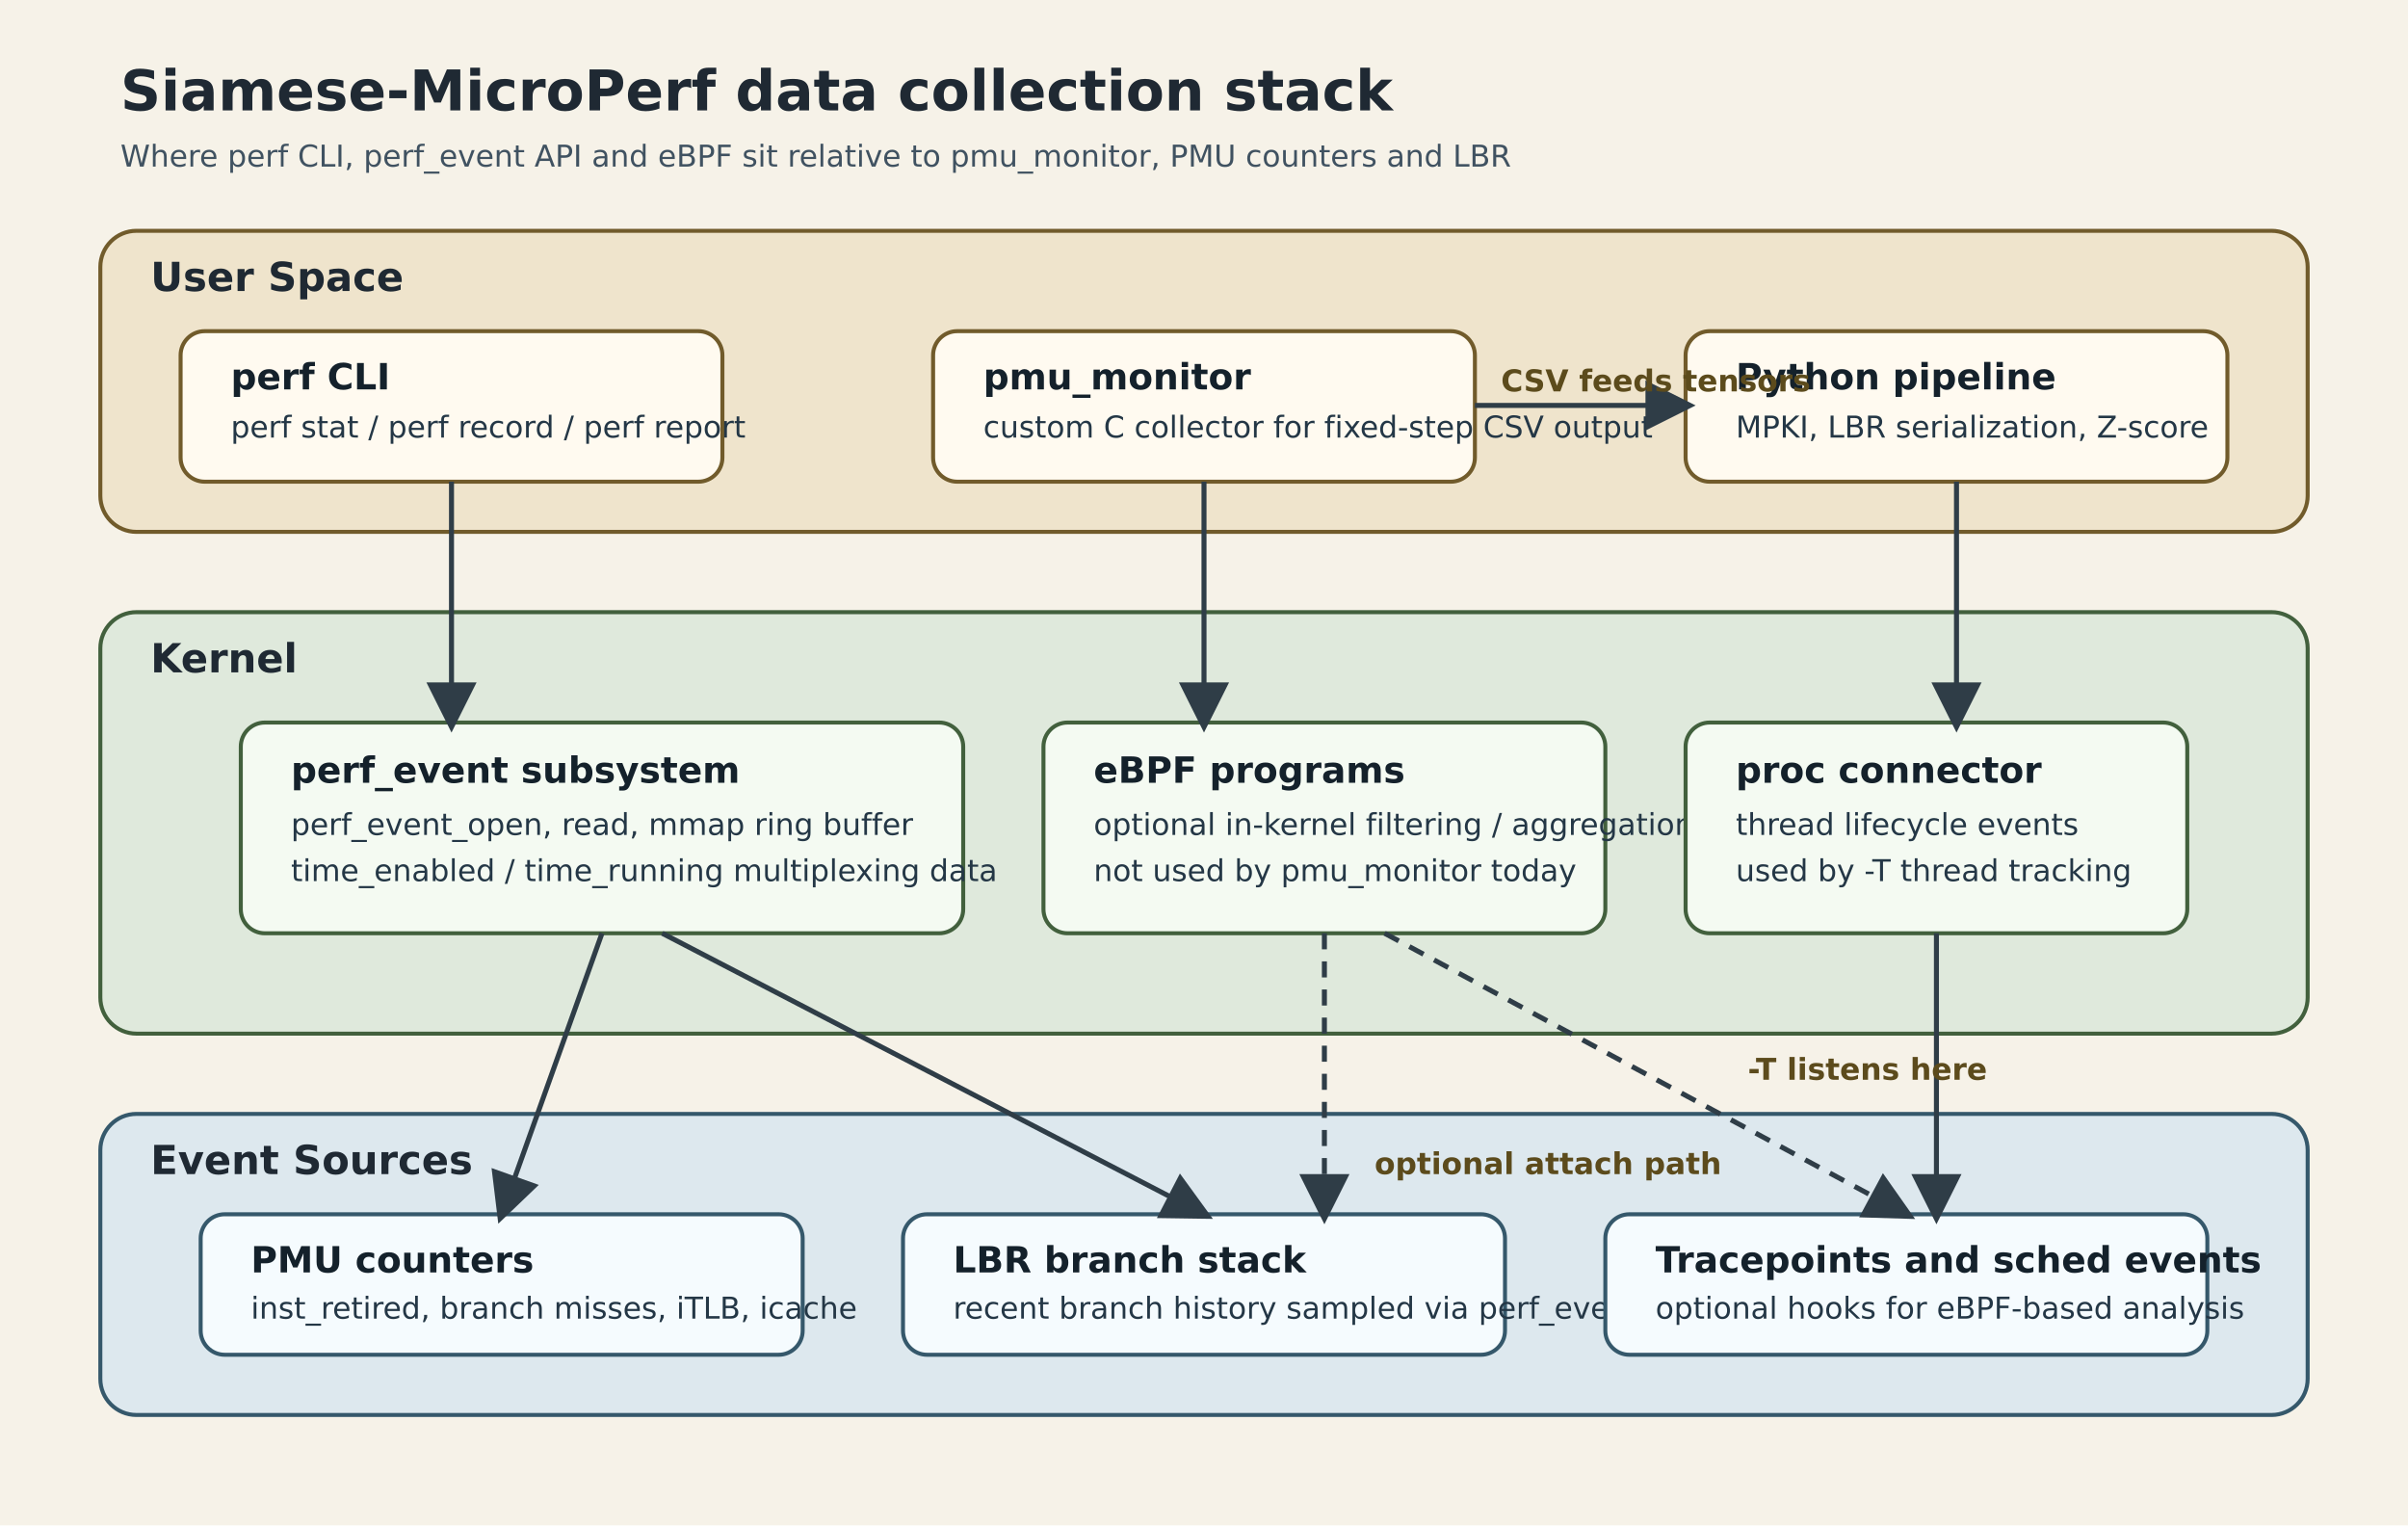
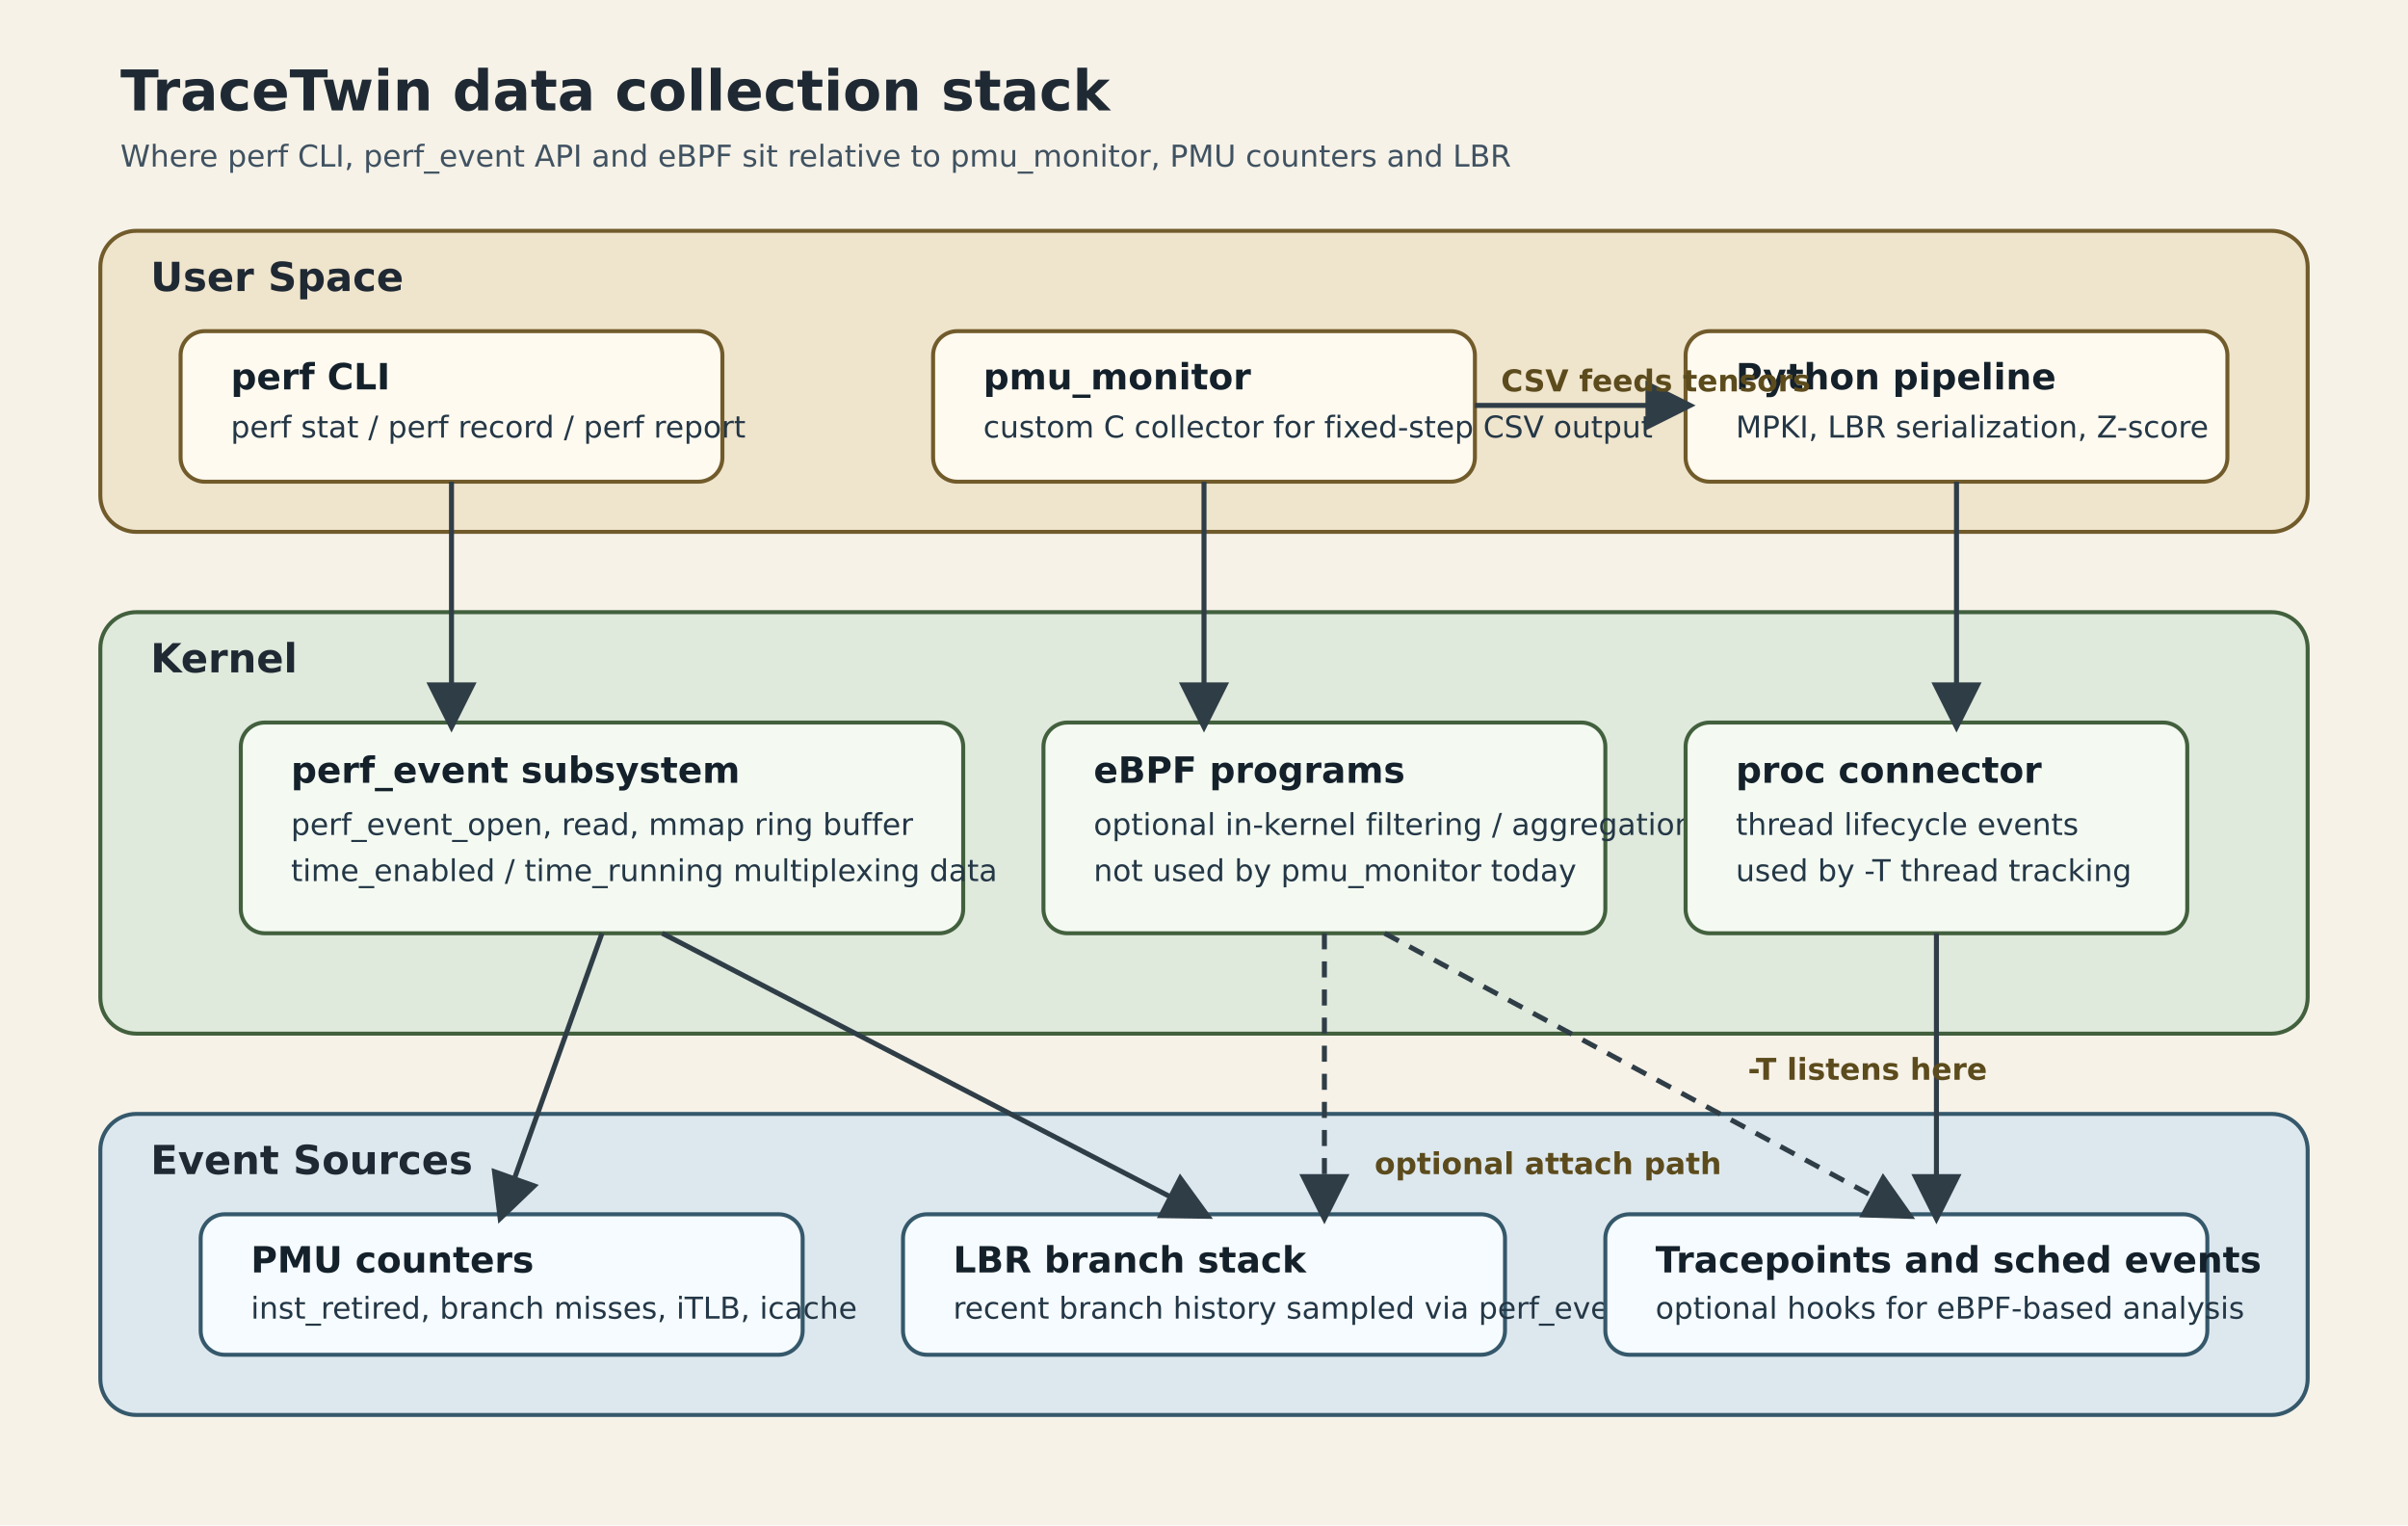
<svg xmlns="http://www.w3.org/2000/svg" width="1200" height="760" viewBox="0 0 1200 760" role="img" aria-labelledby="title desc">
  <defs>
    <style>
      .bg { fill: #f6f2e8; }
      .panel-user { fill: #efe4cc; stroke: #715b2b; stroke-width: 2; rx: 18; }
      .panel-kernel { fill: #dfe9dc; stroke: #42603d; stroke-width: 2; rx: 18; }
      .panel-src { fill: #dde8ee; stroke: #35586b; stroke-width: 2; rx: 18; }
      .box-user { fill: #fffaf0; stroke: #715b2b; stroke-width: 2; rx: 12; }
      .box-kernel { fill: #f4faf2; stroke: #42603d; stroke-width: 2; rx: 12; }
      .box-src { fill: #f5fbfe; stroke: #35586b; stroke-width: 2; rx: 12; }
      .title { font: 700 28px 'DejaVu Sans', sans-serif; fill: #1f2933; }
      .subtitle { font: 500 15px 'DejaVu Sans', sans-serif; fill: #405261; }
      .panel-label { font: 700 20px 'DejaVu Sans', sans-serif; fill: #1f2933; }
      .box-title { font: 700 18px 'DejaVu Sans', sans-serif; fill: #14212b; }
      .box-text { font: 500 15px 'DejaVu Sans', sans-serif; fill: #243746; }
      .note { font: 600 15px 'DejaVu Sans', sans-serif; fill: #5c4b1c; }
      .arrow { stroke: #2f3d47; stroke-width: 2.5; fill: none; marker-end: url(#arrow); }
      .dashed { stroke-dasharray: 8 6; }
    </style>
    <marker id="arrow" markerWidth="10" markerHeight="10" refX="8" refY="5" orient="auto">
      <path d="M 0 0 L 10 5 L 0 10 z" fill="#2f3d47" />
    </marker>
  </defs>
  <rect class="bg" x="0" y="0" width="1200" height="760" />
-   <text class="title" x="60" y="55">Siamese-MicroPerf data collection stack</text>
+   <text class="title" x="60" y="55">TraceTwin data collection stack</text>
  <text class="subtitle" x="60" y="83">Where perf CLI, perf_event API and eBPF sit relative to pmu_monitor, PMU counters and LBR</text>
  <rect class="panel-user" x="50" y="115" width="1100" height="150" />
  <text class="panel-label" x="75" y="145">User Space</text>
  <rect class="box-user" x="90" y="165" width="270" height="75" />
  <text class="box-title" x="115" y="194">perf CLI</text>
  <text class="box-text" x="115" y="218">perf stat / perf record / perf report</text>
  <rect class="box-user" x="465" y="165" width="270" height="75" />
  <text class="box-title" x="490" y="194">pmu_monitor</text>
  <text class="box-text" x="490" y="218">custom C collector for fixed-step CSV output</text>
  <rect class="box-user" x="840" y="165" width="270" height="75" />
  <text class="box-title" x="865" y="194">Python pipeline</text>
  <text class="box-text" x="865" y="218">MPKI, LBR serialization, Z-score</text>
  <rect class="panel-kernel" x="50" y="305" width="1100" height="210" />
  <text class="panel-label" x="75" y="335">Kernel</text>
  <rect class="box-kernel" x="120" y="360" width="360" height="105" />
  <text class="box-title" x="145" y="390">perf_event subsystem</text>
  <text class="box-text" x="145" y="416">perf_event_open, read, mmap ring buffer</text>
  <text class="box-text" x="145" y="439">time_enabled / time_running multiplexing data</text>
  <rect class="box-kernel" x="520" y="360" width="280" height="105" />
  <text class="box-title" x="545" y="390">eBPF programs</text>
  <text class="box-text" x="545" y="416">optional in-kernel filtering / aggregation</text>
  <text class="box-text" x="545" y="439">not used by pmu_monitor today</text>
  <rect class="box-kernel" x="840" y="360" width="250" height="105" />
  <text class="box-title" x="865" y="390">proc connector</text>
  <text class="box-text" x="865" y="416">thread lifecycle events</text>
  <text class="box-text" x="865" y="439">used by -T thread tracking</text>
  <rect class="panel-src" x="50" y="555" width="1100" height="150" />
  <text class="panel-label" x="75" y="585">Event Sources</text>
  <rect class="box-src" x="100" y="605" width="300" height="70" />
  <text class="box-title" x="125" y="634">PMU counters</text>
  <text class="box-text" x="125" y="657">inst_retired, branch misses, iTLB, icache</text>
  <rect class="box-src" x="450" y="605" width="300" height="70" />
  <text class="box-title" x="475" y="634">LBR branch stack</text>
  <text class="box-text" x="475" y="657">recent branch history sampled via perf_event</text>
  <rect class="box-src" x="800" y="605" width="300" height="70" />
  <text class="box-title" x="825" y="634">Tracepoints and sched events</text>
  <text class="box-text" x="825" y="657">optional hooks for eBPF-based analysis</text>
  <path class="arrow" d="M 225 240 L 225 360" />
  <path class="arrow" d="M 600 240 L 600 360" />
  <path class="arrow" d="M 975 240 L 975 360" />
  <path class="arrow" d="M 965 465 L 965 605" />
  <path class="arrow" d="M 300 465 L 250 605" />
  <path class="arrow" d="M 330 465 L 600 605" />
  <path class="arrow dashed" d="M 660 465 L 660 605" />
  <path class="arrow dashed" d="M 690 465 L 950 605" />
  <path class="arrow" d="M 735 202 L 840 202" />
  <text class="note" x="748" y="195">CSV feeds tensors</text>
  <text class="note" x="685" y="585">optional attach path</text>
  <text class="note" x="871" y="538">-T listens here</text>
</svg>
